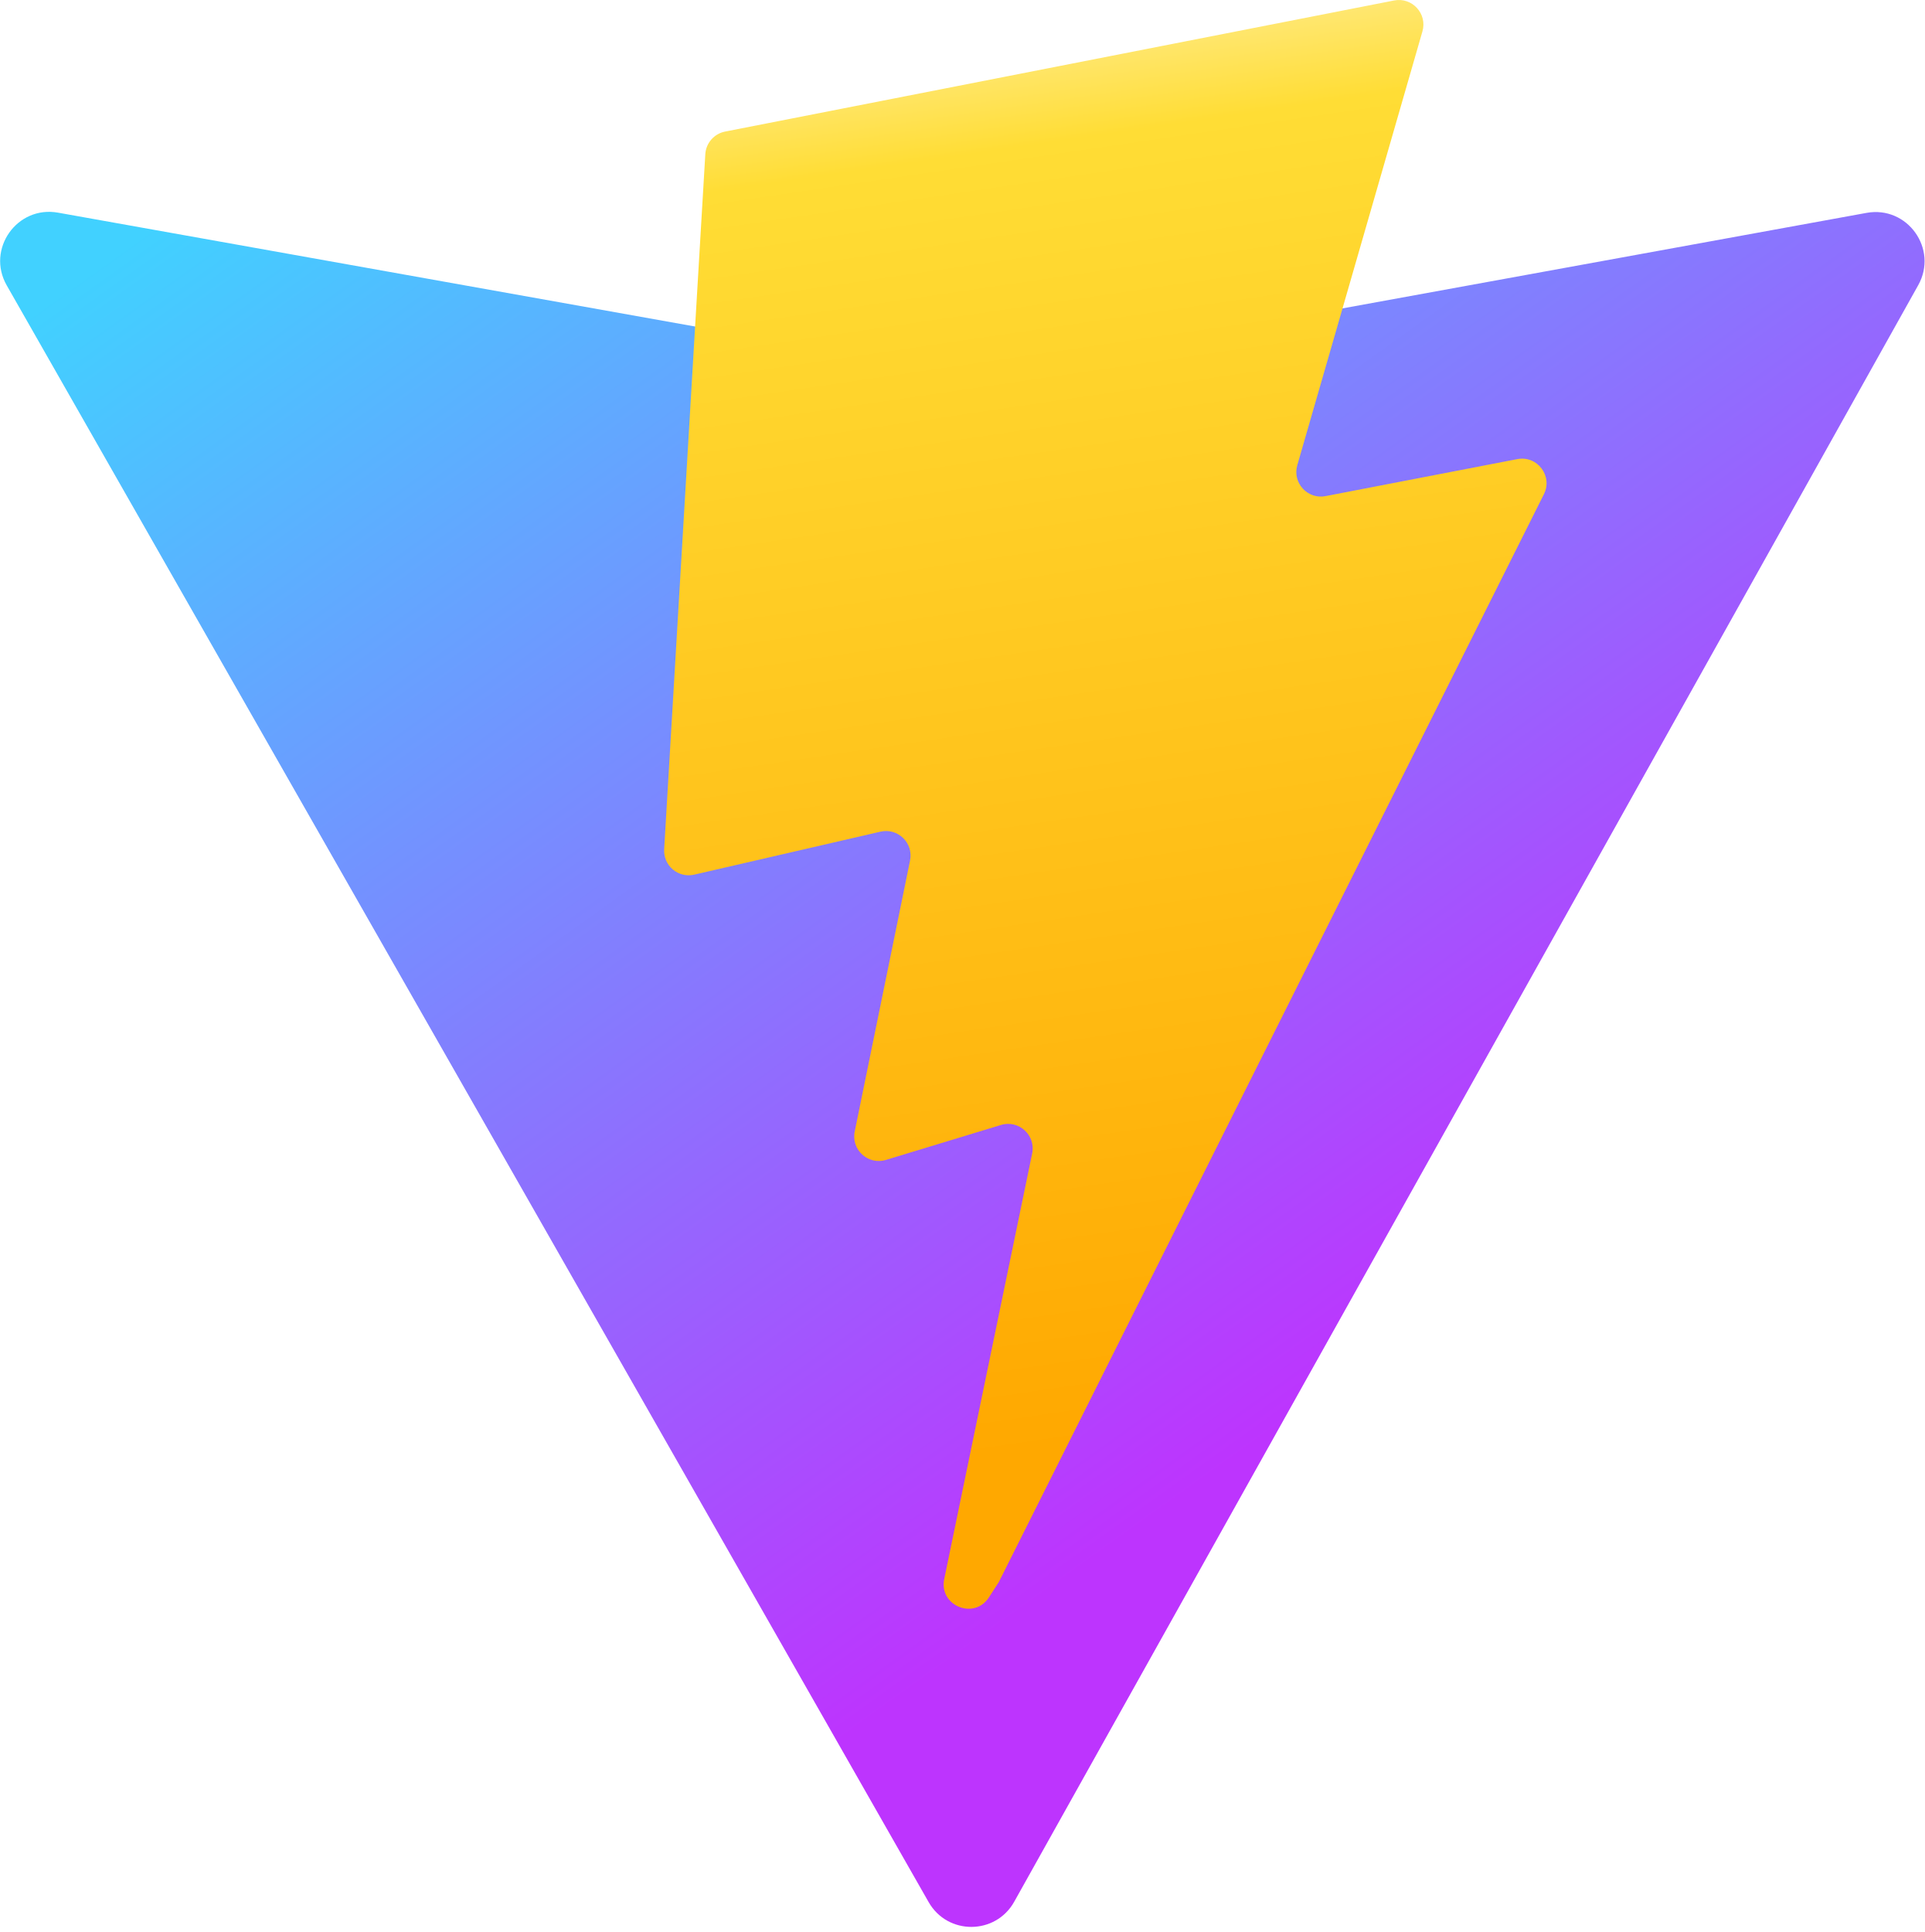
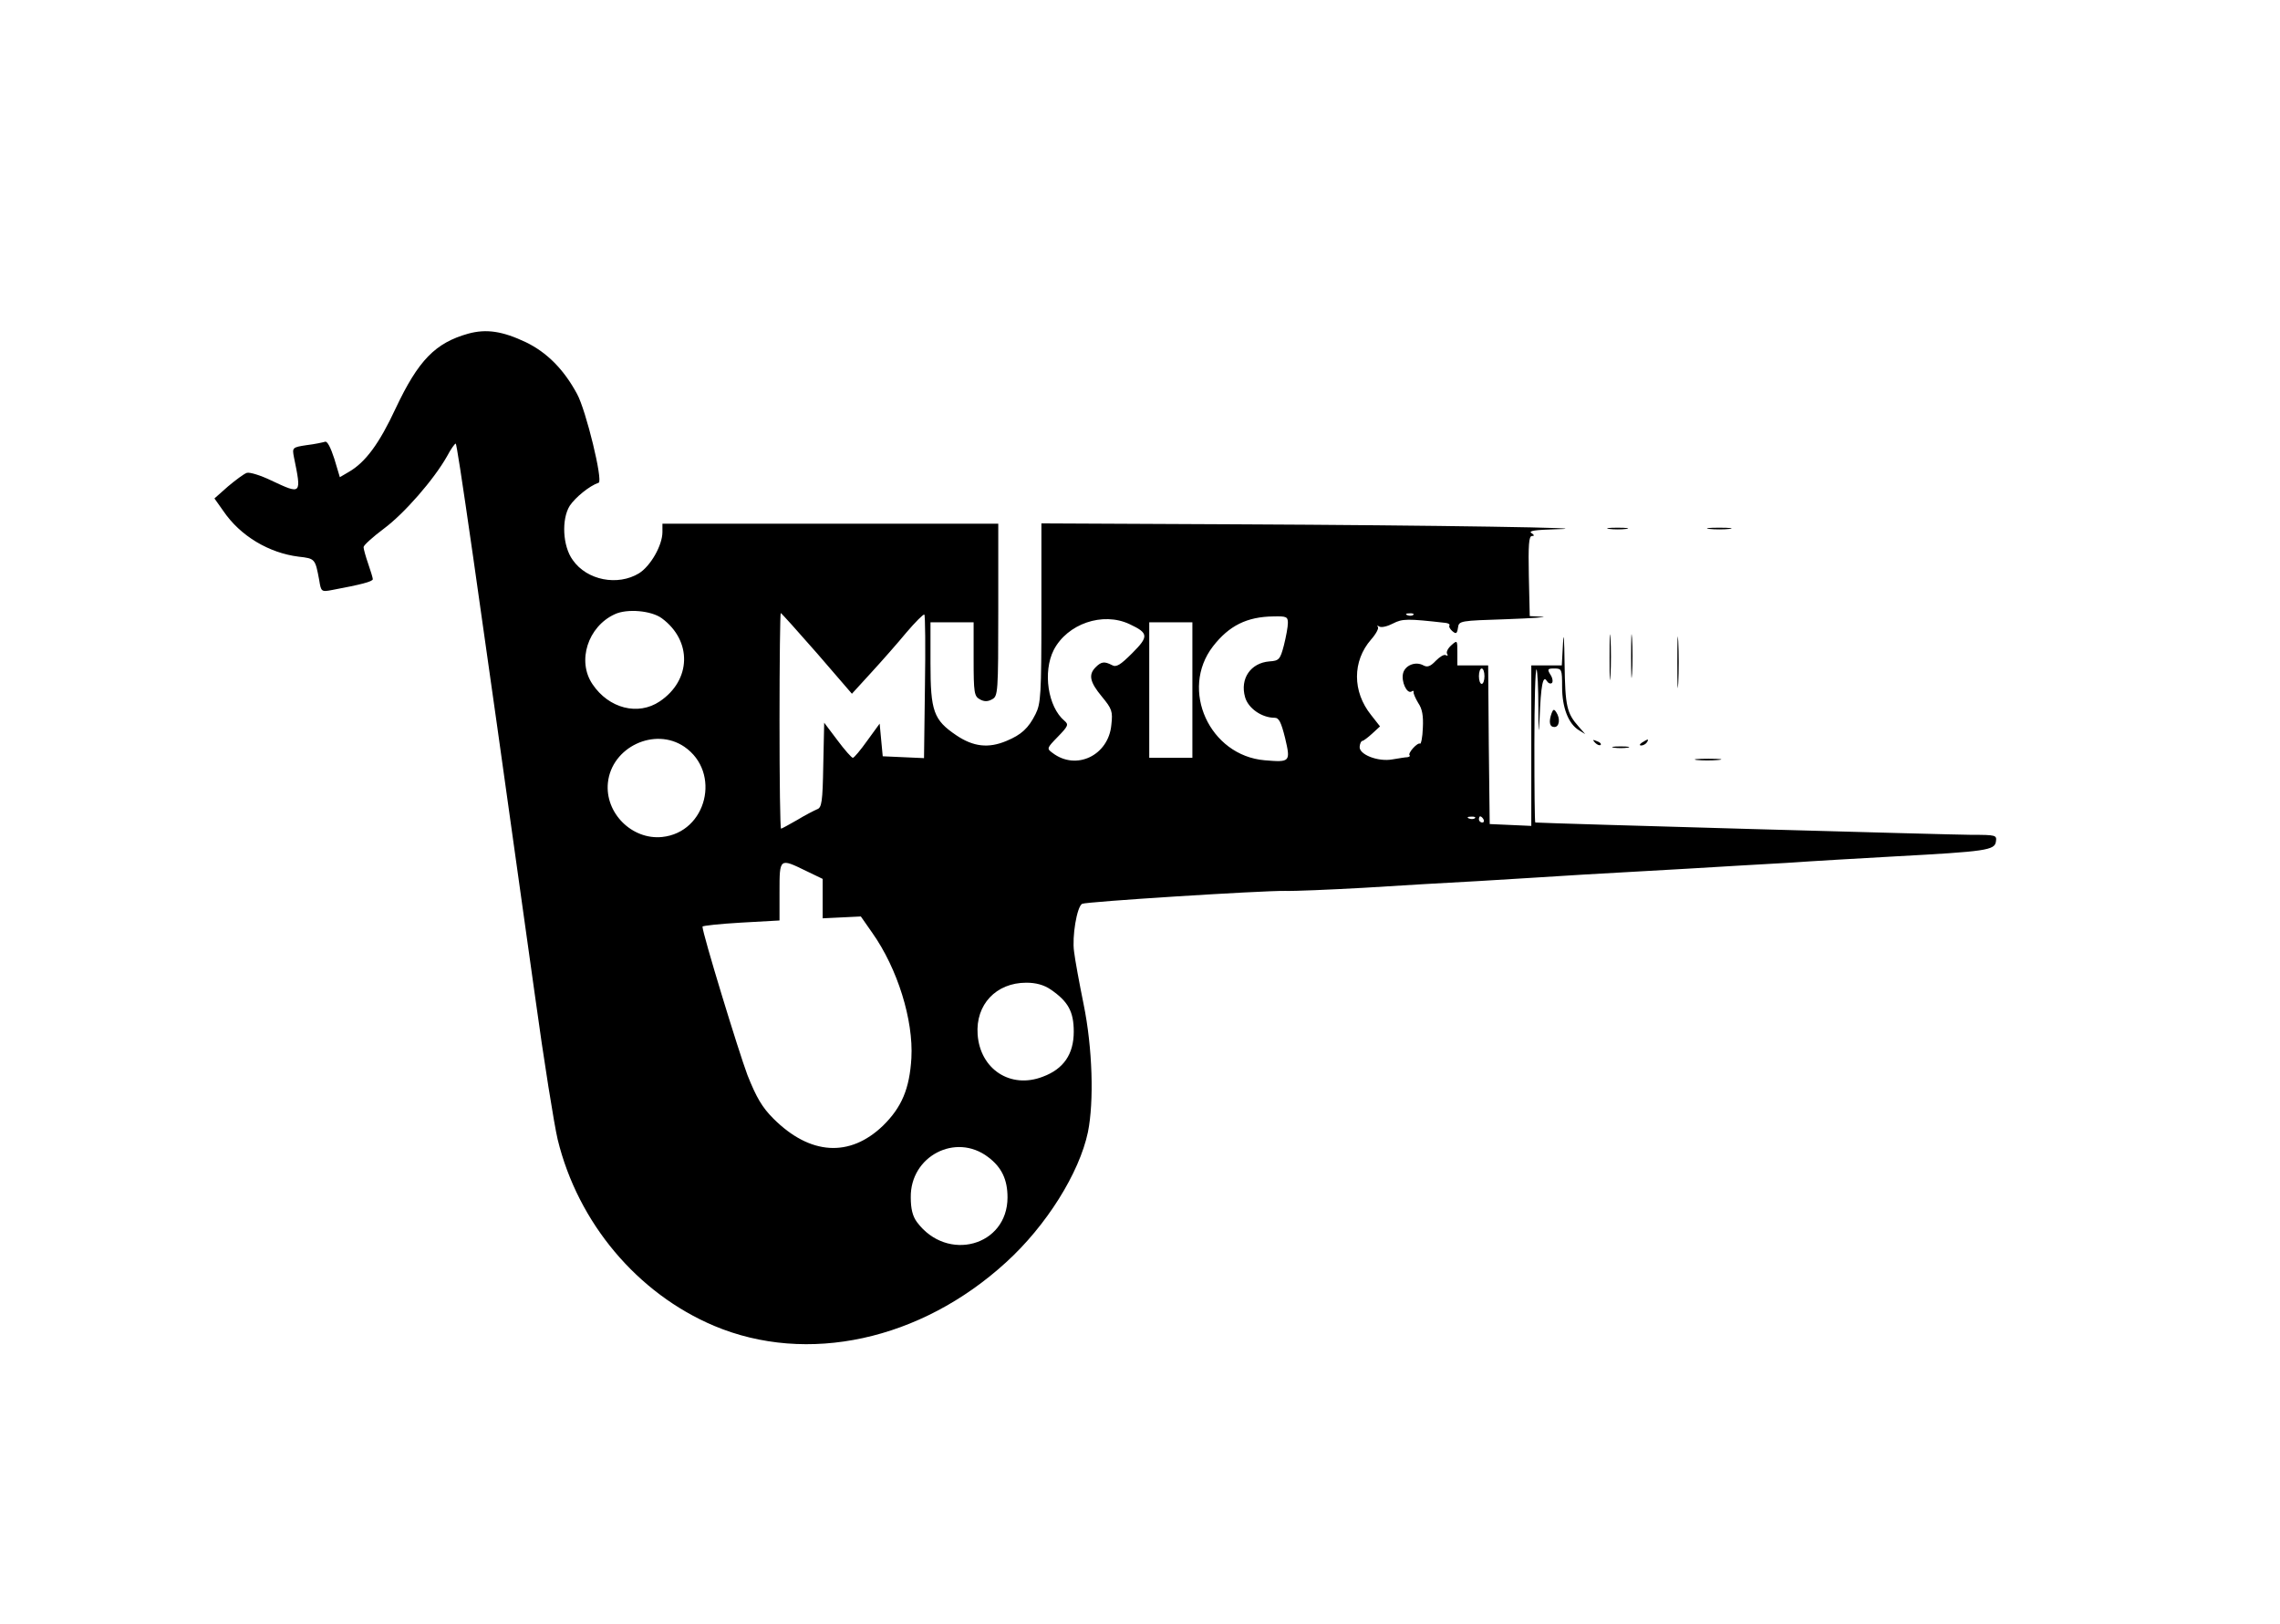
- <svg xmlns="http://www.w3.org/2000/svg" aria-hidden="true" role="img" class="iconify iconify--logos" width="31.88" height="32" preserveAspectRatio="xMidYMid meet" viewBox="0 0 256 257">
-   <defs>
-     <linearGradient id="IconifyId1813088fe1fbc01fb466" x1="-.828%" x2="57.636%" y1="7.652%" y2="78.411%">
-       <stop offset="0%" stop-color="#41D1FF" />
-       <stop offset="100%" stop-color="#BD34FE" />
-     </linearGradient>
-     <linearGradient id="IconifyId1813088fe1fbc01fb467" x1="43.376%" x2="50.316%" y1="2.242%" y2="89.03%">
-       <stop offset="0%" stop-color="#FFEA83" />
-       <stop offset="8.333%" stop-color="#FFDD35" />
-       <stop offset="100%" stop-color="#FFA800" />
-     </linearGradient>
-   </defs>
-   <path fill="url(#IconifyId1813088fe1fbc01fb466)" d="M255.153 37.938L134.897 252.976c-2.483 4.44-8.862 4.466-11.382.048L.875 37.958c-2.746-4.814 1.371-10.646 6.827-9.67l120.385 21.517a6.537 6.537 0 0 0 2.322-.004l117.867-21.483c5.438-.991 9.574 4.796 6.877 9.62Z" />
-   <path fill="url(#IconifyId1813088fe1fbc01fb467)" d="M185.432.063L96.44 17.501a3.268 3.268 0 0 0-2.634 3.014l-5.474 92.456a3.268 3.268 0 0 0 3.997 3.378l24.777-5.718c2.318-.535 4.413 1.507 3.936 3.838l-7.361 36.047c-.495 2.426 1.782 4.5 4.151 3.78l15.304-4.649c2.372-.72 4.652 1.36 4.15 3.788l-11.698 56.621c-.732 3.542 3.979 5.473 5.943 2.437l1.313-2.028l72.516-144.72c1.215-2.423-.88-5.186-3.54-4.672l-25.505 4.922c-2.396.462-4.435-1.77-3.759-4.114l16.646-57.705c.677-2.35-1.37-4.583-3.769-4.113Z" />
+ <svg xmlns="http://www.w3.org/2000/svg" version="1.0" width="740pt" height="527pt" viewBox="0 0 740 527" preserveAspectRatio="xMidYMid meet">
+   <g transform="translate(0,527) scale(0.1,-0.1)" fill="#000000" stroke="none">
+     <path d="M1520 4187 c-107 -30 -162 -86 -236 -243 -53 -114 -98 -175 -152 -206 l-29 -17 -18 60 c-12 37 -23 58 -30 55 -7 -2 -34 -8 -60 -11 -46 -7 -47 -8 -41 -39 25 -122 25 -122 -73 -76 -35 17 -71 28 -80 25 -9 -3 -36 -23 -61 -44 l-44 -39 29 -41 c55 -81 148 -136 244 -148 54 -6 54 -7 67 -76 6 -38 7 -39 43 -32 91 17 131 27 131 35 0 4 -7 27 -15 50 -8 23 -15 48 -15 54 0 6 30 33 66 60 66 49 162 159 205 235 12 23 25 41 28 41 5 0 61 -389 257 -1790 29 -212 63 -423 74 -469 66 -271 259 -500 508 -605 302 -127 670 -47 947 206 131 119 238 290 266 423 20 99 15 273 -14 415 -14 69 -28 145 -31 171 -7 48 9 145 26 155 12 7 581 43 659 42 30 -1 144 4 254 10 110 7 279 17 375 22 96 6 249 15 340 21 91 5 242 14 335 19 94 6 240 14 325 19 85 6 243 15 350 21 296 16 324 20 328 48 3 21 1 22 -80 22 -57 0 -1375 37 -1415 40 -2 0 -3 113 -3 252 0 138 3 248 7 245 3 -4 6 -60 6 -125 0 -84 1 -93 4 -32 4 104 11 140 23 120 5 -8 12 -11 17 -7 4 4 2 17 -5 27 -11 18 -9 20 13 20 24 0 25 -3 25 -60 0 -66 20 -119 54 -140 l21 -13 -21 24 c-39 44 -44 66 -46 206 -1 79 -3 107 -5 66 l-4 -73 -49 0 -50 0 0 -260 0 -261 -67 3 -68 3 -3 258 -2 257 -50 0 -50 0 0 42 c0 40 0 41 -20 23 -11 -10 -17 -22 -13 -28 3 -5 2 -7 -4 -4 -6 4 -20 -5 -33 -18 -17 -18 -27 -22 -40 -15 -25 14 -59 1 -66 -25 -7 -27 12 -68 27 -60 5 4 8 3 7 -2 -1 -4 6 -20 15 -35 13 -19 17 -41 15 -81 -1 -31 -6 -53 -9 -51 -8 5 -41 -31 -34 -38 3 -2 -1 -5 -7 -6 -7 0 -29 -4 -48 -7 -47 -9 -111 16 -107 42 1 10 5 18 9 18 3 0 18 11 32 24 l25 23 -29 37 c-61 76 -61 175 0 245 16 18 26 37 22 41 -4 5 -2 5 5 1 7 -4 27 1 44 10 31 16 47 16 171 2 9 -1 15 -5 12 -9 -2 -4 3 -12 10 -18 12 -10 15 -8 18 11 3 23 6 23 158 28 85 3 137 7 115 8 l-40 2 -3 130 c-2 100 0 130 10 130 9 0 8 3 -2 10 -10 7 14 10 80 12 171 4 -392 13 -1037 16 l-633 3 0 -291 c0 -266 -2 -294 -19 -328 -23 -46 -46 -67 -94 -87 -59 -25 -108 -19 -163 18 -74 50 -84 78 -84 234 l0 133 70 0 70 0 0 -120 c0 -109 2 -120 20 -130 14 -8 26 -8 40 0 19 10 20 21 20 290 l0 280 -545 0 -545 0 0 -27 c0 -43 -38 -110 -76 -134 -69 -42 -169 -23 -215 43 -33 45 -37 132 -10 176 18 27 64 65 94 75 15 5 -41 235 -70 288 -43 80 -98 135 -166 168 -76 36 -128 44 -187 28z m628 -924 c99 -73 96 -201 -7 -270 -70 -47 -165 -23 -218 56 -51 75 -15 187 72 227 40 19 119 12 153 -13z m504 -114 l113 -131 63 69 c34 37 86 96 114 130 29 34 55 60 58 58 3 -2 4 -107 2 -234 l-3 -232 -67 3 -67 3 -5 53 -5 53 -40 -55 c-22 -31 -43 -56 -47 -56 -4 0 -27 26 -50 57 l-43 57 -3 -138 c-2 -119 -5 -138 -20 -143 -9 -4 -39 -19 -65 -35 -26 -15 -50 -28 -52 -28 -3 0 -5 158 -5 350 0 193 2 350 4 350 2 0 55 -59 118 -131z m1935 125 c-3 -3 -12 -4 -19 -1 -8 3 -5 6 6 6 11 1 17 -2 13 -5z m-407 -26 c0 -13 -6 -45 -13 -73 -12 -46 -16 -50 -47 -52 -61 -5 -96 -56 -79 -116 10 -36 54 -67 96 -67 14 0 21 -14 34 -66 18 -77 17 -79 -66 -72 -179 15 -277 229 -168 370 52 67 110 96 196 97 42 1 47 -1 47 -21z m-514 -4 c62 -29 63 -40 9 -94 -39 -39 -52 -47 -66 -39 -25 13 -35 11 -53 -7 -24 -24 -19 -48 20 -95 33 -40 36 -48 31 -92 -9 -99 -114 -150 -191 -91 -19 14 -19 15 17 52 34 35 36 40 22 52 -54 45 -71 159 -35 230 44 85 159 125 246 84z m204 -214 l0 -220 -70 0 -70 0 0 220 0 220 70 0 70 0 0 -220z m948 45 c0 -14 -4 -25 -9 -25 -5 0 -9 11 -9 25 0 14 4 25 9 25 5 0 9 -11 9 -25z m-2597 -229 c121 -83 73 -278 -72 -293 -98 -10 -186 78 -176 176 12 116 152 182 248 117z m2566 -232 c-3 -3 -12 -4 -19 -1 -8 3 -5 6 6 6 11 1 17 -2 13 -5z m28 -4 c3 -5 1 -10 -4 -10 -6 0 -11 5 -11 10 0 6 2 10 4 10 3 0 8 -4 11 -10z m-2199 -167 l54 -26 0 -64 0 -64 62 3 62 3 37 -53 c82 -116 134 -283 127 -407 -6 -99 -31 -159 -92 -219 -108 -104 -237 -96 -356 23 -36 36 -55 68 -84 141 -29 77 -146 460 -146 482 0 3 56 9 125 13 l125 7 0 94 c0 109 0 109 86 67z m794 -385 c57 -39 75 -72 75 -137 0 -73 -33 -121 -100 -146 -105 -41 -204 24 -212 137 -7 97 60 168 158 168 31 0 57 -7 79 -22z m-203 -544 c44 -33 63 -73 63 -131 0 -158 -196 -212 -294 -80 -14 19 -20 43 -20 80 -2 134 146 211 251 131z" />
+     <path d="M5223 3553 c15 -2 39 -2 55 0 15 2 2 4 -28 4 -30 0 -43 -2 -27 -4z" />
+     <path d="M5548 3553 c17 -2 47 -2 65 0 17 2 3 4 -33 4 -36 0 -50 -2 -32 -4z" />
+     <path d="M5224 3135 c0 -66 1 -92 3 -57 2 34 2 88 0 120 -2 31 -3 3 -3 -63z" />
+     <path d="M5294 3140 c0 -63 1 -89 3 -57 2 31 2 83 0 115 -2 31 -3 5 -3 -58z" />
+     <path d="M5444 3120 c0 -74 1 -105 3 -67 2 37 2 97 0 135 -2 37 -3 6 -3 -68z" />
+     <path d="M5036 2955 c-10 -28 -7 -45 9 -45 16 0 20 27 6 48 -7 11 -10 10 -15 -3z" />
+     <path d="M5177 2859 c7 -7 15 -10 18 -7 3 3 -2 9 -12 12 -14 6 -15 5 -6 -5z" />
+     <path d="M5330 2860 c-9 -6 -10 -10 -3 -10 6 0 15 5 18 10 8 12 4 12 -15 0z" />
+     <path d="M5238 2843 c12 -2 32 -2 45 0 12 2 2 4 -23 4 -25 0 -35 -2 -22 -4z" />
+     <path d="M5507 2803 c18 -2 50 -2 70 0 21 2 7 4 -32 4 -38 0 -55 -2 -38 -4z" />
+   </g>
</svg>
